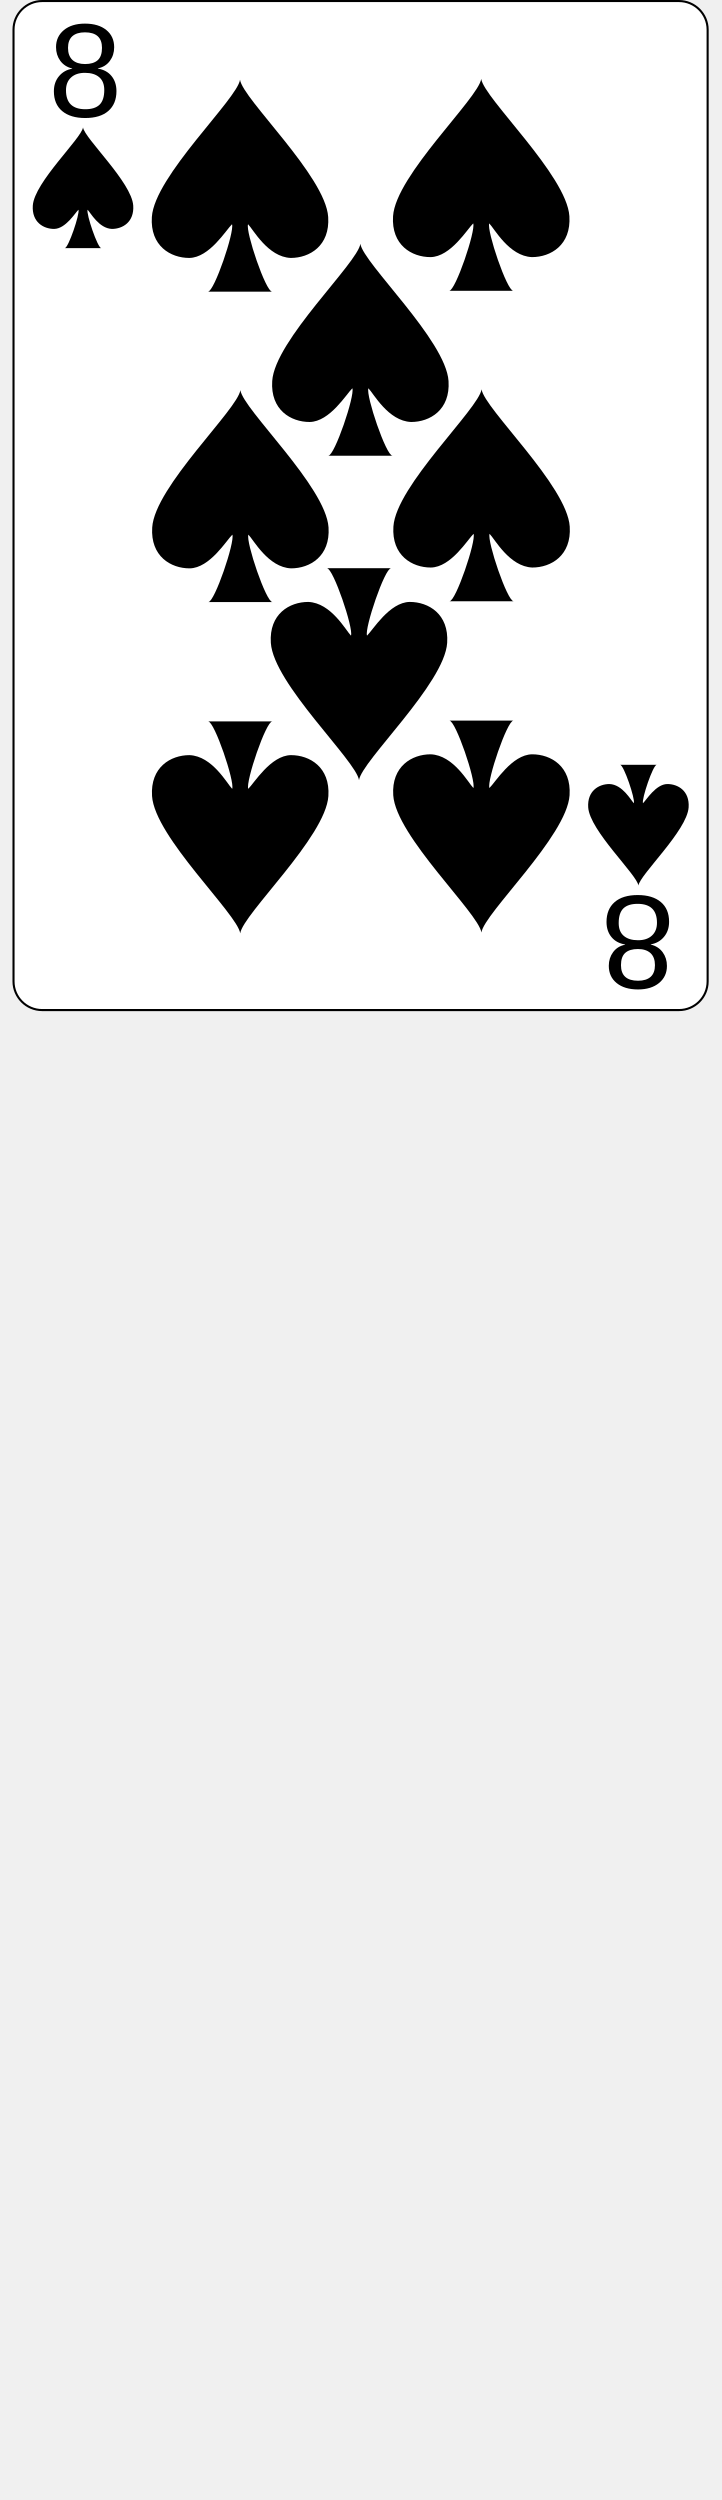
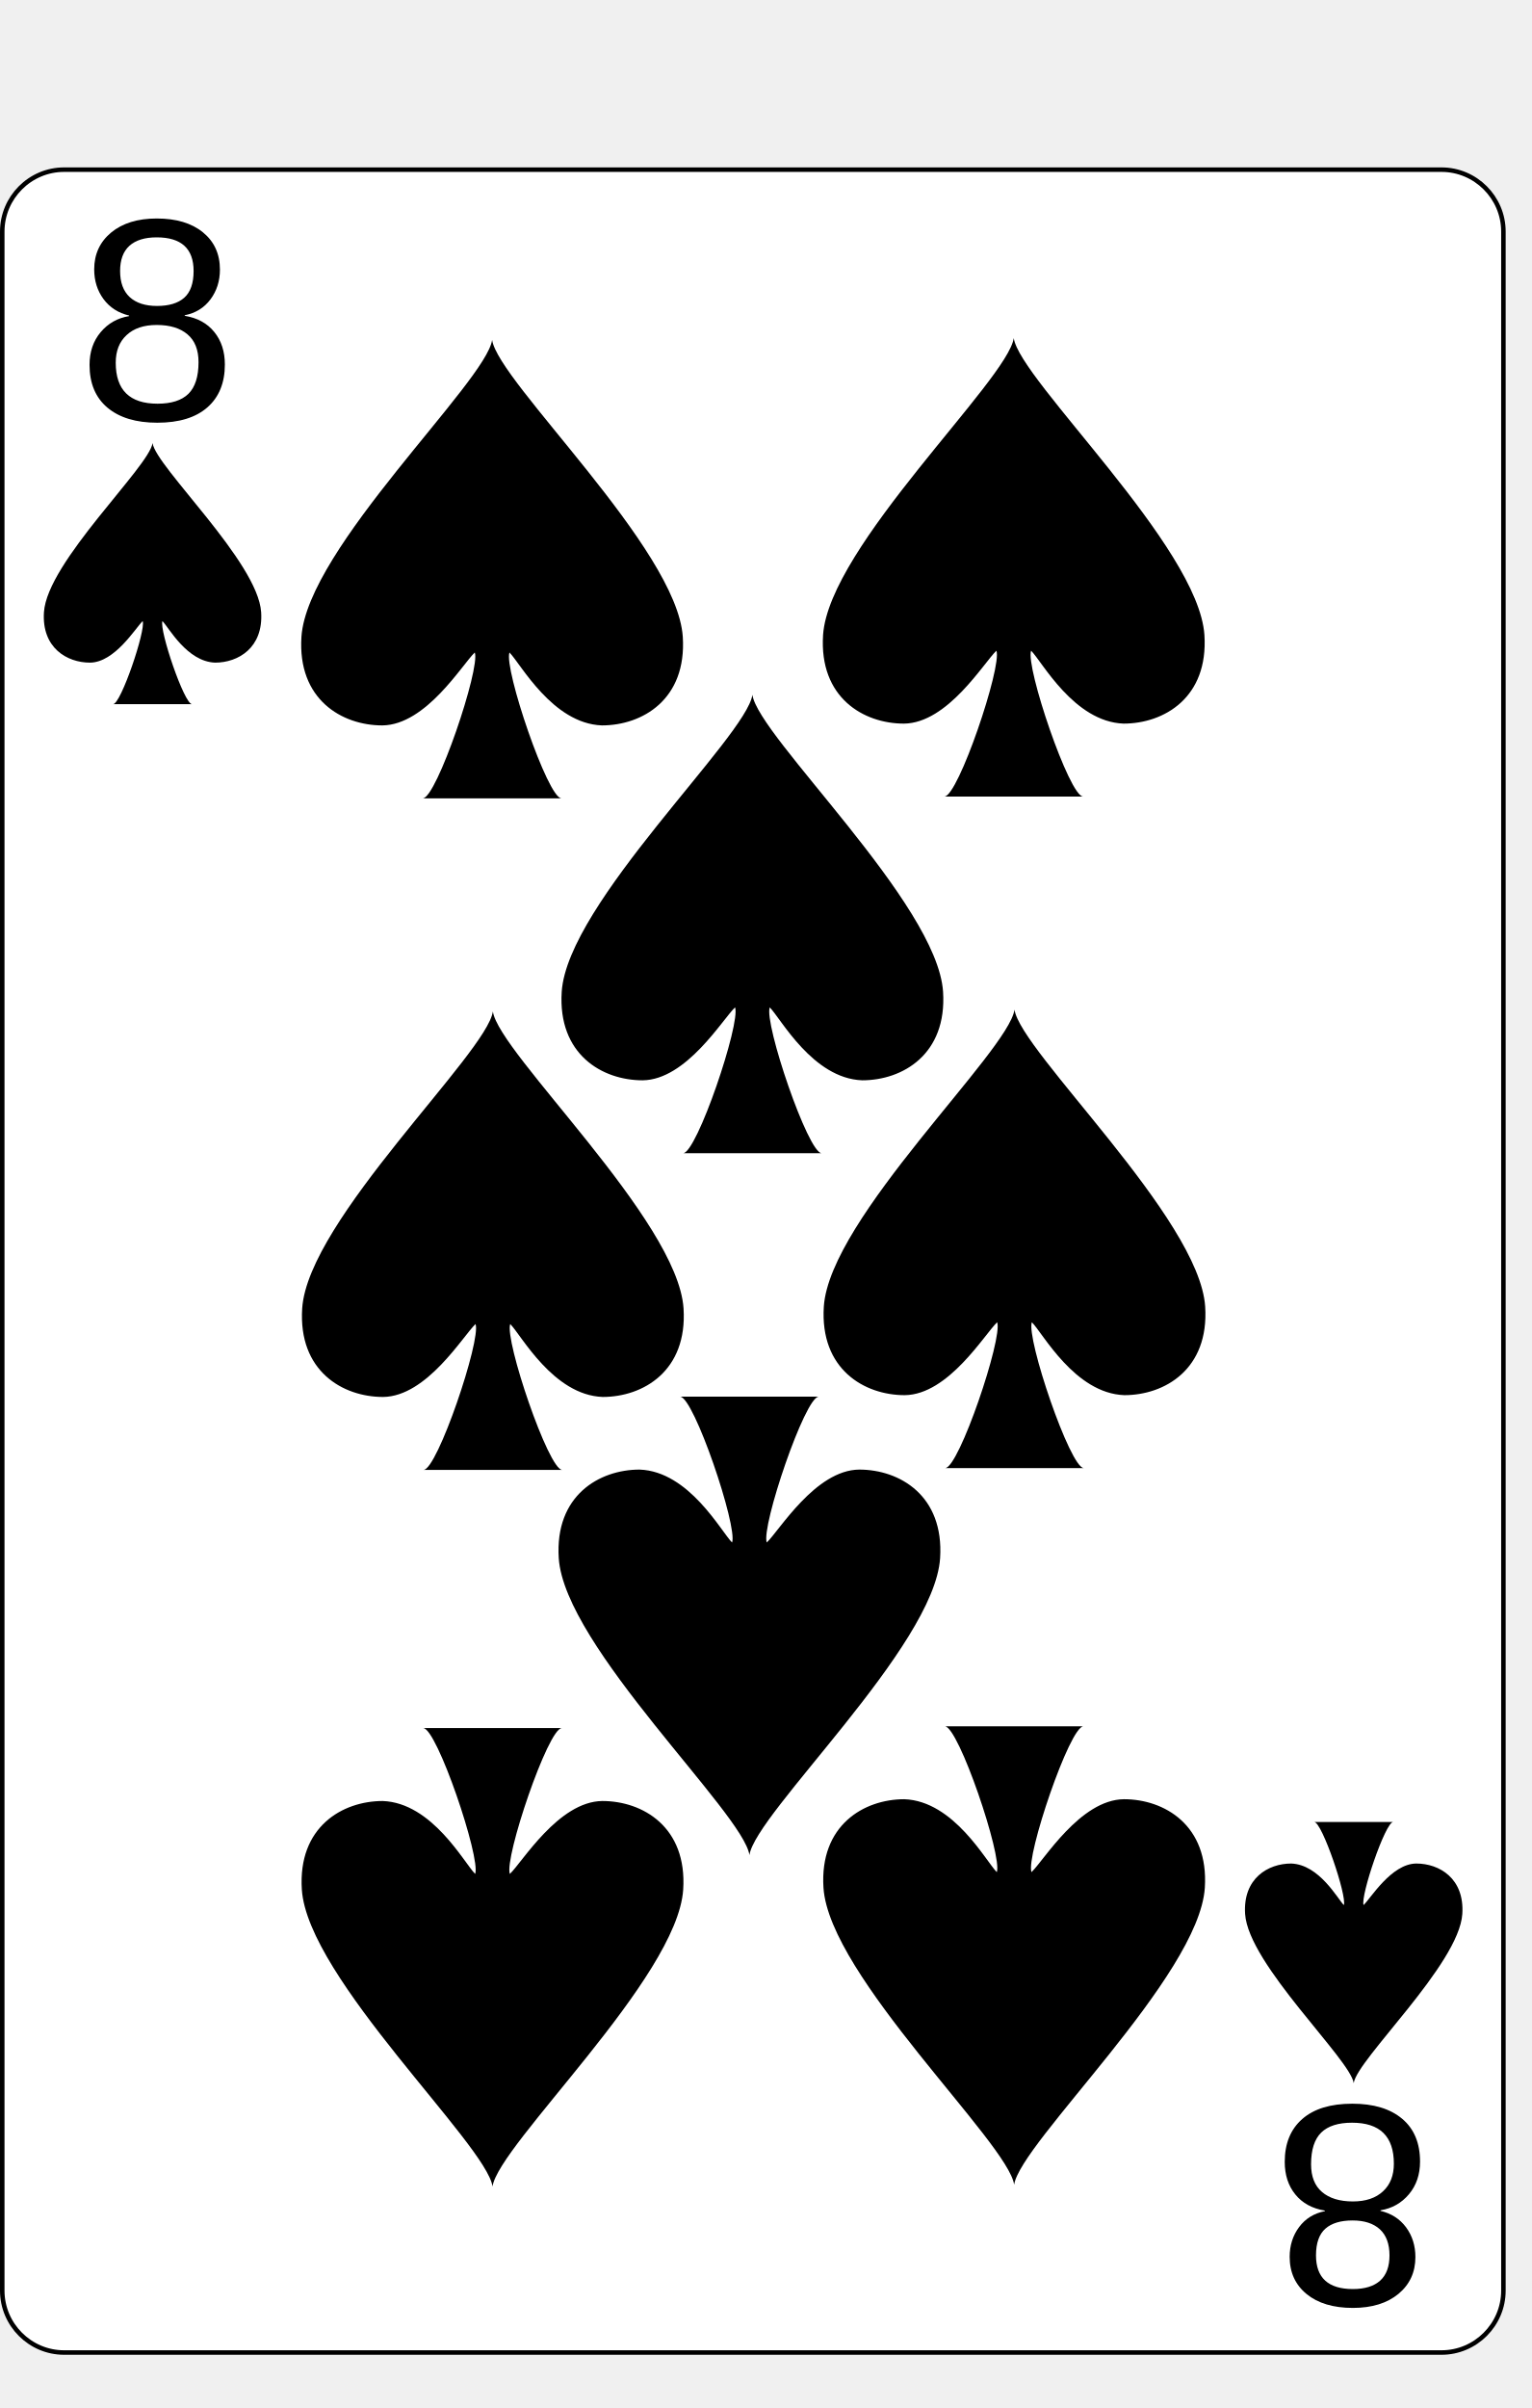
- <svg xmlns="http://www.w3.org/2000/svg" width="70pt" height="242.667pt" viewBox="0 0 167.087 600" xml:space="preserve" id="svg2" version="1.1">
+ <svg xmlns="http://www.w3.org/2000/svg" width="70pt" height="110pt" viewBox="0 0 170 230" xml:space="preserve" id="svg2" version="1.1">
  <defs id="defs41" />
  <g id="Layer_x0020_1" style="fill-rule:nonzero;clip-rule:nonzero;stroke:#000000;stroke-miterlimit:4;">
    <path style="fill:#FFFFFF;stroke-width:0.5;" d="M166.837,235.548c0,3.777-3.087,6.869-6.871,6.869H7.111c-3.775,0-6.861-3.092-6.861-6.869V7.12C0.25,3.343,3.336,0.25,7.111,0.25h152.855    c3.784,0,6.871,3.093,6.871,6.87v228.428z" id="path5" />
    <g style="stroke:none;" id="g7">
      <g id="g9">
				
			</g>
    </g>
    <g id="g15">
			
		</g>
    <g id="g19">
			
		</g>
    <g style="stroke:none;" id="g23">
      <g id="g25">
				
			</g>
    </g>
    <g style="stroke:none;" id="g31">
      <g id="g33">
				
			</g>
    </g>
  </g>
  <text xml:space="preserve" style="font-size:32px;font-style:normal;font-weight:normal;line-height:125%;letter-spacing:0px;word-spacing:0px;fill:#000000;fill-opacity:1;stroke:none;font-family:Bitstream Vera Sans" x="8.547" y="28.013" id="text3788">
    <tspan id="tspan3790" x="8.547" y="28.013" style="font-style:normal;font-variant:normal;font-weight:normal;font-stretch:normal;font-family:Arial;-inkscape-font-specification:Arial">8</tspan>
  </text>
  <g transform="matrix(1.508595,0,0,1.379325,16.9291,45.0659)" id="layer1-7">
    <path id="sl" d="M 7.989,3.103 C 7.747,-0.954 0.242,-8.59 0,-10.5 c -0.242,1.909 -7.747,9.545 -7.989,13.603 -0.169,2.868 1.695,4.057 3.39,4.057 1.835,-0.022 3.351,-2.801 3.873,-3.341 0.242,0.716 -1.603,6.682 -2.179,6.682 l 5.811,0 C 2.33,10.501 0.485,4.535 0.727,3.819 1.184,4.315 2.524,7.077 4.601,7.16 6.295,7.159 8.158,5.971 7.989,3.103 z" style="fill:#000000" />
  </g>
  <g transform="matrix(2.648679,0,0,2.421718,54.61089,44.566)" id="layer1-7-88">
    <path id="sl-4" d="M 7.989,3.103 C 7.747,-0.954 0.242,-8.59 0,-10.5 c -0.242,1.909 -7.747,9.545 -7.989,13.603 -0.169,2.868 1.695,4.057 3.39,4.057 1.835,-0.022 3.351,-2.801 3.873,-3.341 0.242,0.716 -1.603,6.682 -2.179,6.682 l 5.811,0 C 2.33,10.501 0.485,4.535 0.727,3.819 1.184,4.315 2.524,7.077 4.601,7.16 6.295,7.159 8.158,5.971 7.989,3.103 z" style="fill:#000000" />
  </g>
  <text xml:space="preserve" style="font-size:32px;font-style:normal;font-weight:normal;line-height:125%;letter-spacing:0px;word-spacing:0px;fill:#000000;fill-opacity:1;stroke:none;font-family:Bitstream Vera Sans" x="-158.978" y="-215.124" id="text3788-7" transform="scale(-1,-1)">
    <tspan id="tspan3790-6" x="-158.978" y="-215.124" style="font-style:normal;font-variant:normal;font-weight:normal;font-stretch:normal;font-family:Arial;-inkscape-font-specification:Arial">8</tspan>
  </text>
  <g transform="matrix(-1.508595,0,0,-1.379325,150.2251,198.0441)" id="layer1-7-3">
    <path id="sl-1" d="M 7.989,3.103 C 7.747,-0.954 0.242,-8.59 0,-10.5 c -0.242,1.909 -7.747,9.545 -7.989,13.603 -0.169,2.868 1.695,4.057 3.39,4.057 1.835,-0.022 3.351,-2.801 3.873,-3.341 0.242,0.716 -1.603,6.682 -2.179,6.682 l 5.811,0 C 2.33,10.501 0.485,4.535 0.727,3.819 1.184,4.315 2.524,7.077 4.601,7.16 6.295,7.159 8.158,5.971 7.989,3.103 z" style="fill:#000000" />
  </g>
  <g transform="matrix(-2.648679,0,0,-2.421718,54.65613,198.5713)" id="layer1-7-88-7">
    <path id="sl-4-5" d="M 7.989,3.103 C 7.747,-0.954 0.242,-8.59 0,-10.5 c -0.242,1.909 -7.747,9.545 -7.989,13.603 -0.169,2.868 1.695,4.057 3.39,4.057 1.835,-0.022 3.351,-2.801 3.873,-3.341 0.242,0.716 -1.603,6.682 -2.179,6.682 l 5.811,0 C 2.33,10.501 0.485,4.535 0.727,3.819 1.184,4.315 2.524,7.077 4.601,7.16 6.295,7.159 8.158,5.971 7.989,3.103 z" style="fill:#000000" />
  </g>
  <g transform="matrix(2.648679,0,0,2.421718,54.6947,119.0673)" id="layer1-7-88-6">
    <path id="sl-4-8" d="M 7.989,3.103 C 7.747,-0.954 0.242,-8.59 0,-10.5 c -0.242,1.909 -7.747,9.545 -7.989,13.603 -0.169,2.868 1.695,4.057 3.39,4.057 1.835,-0.022 3.351,-2.801 3.873,-3.341 0.242,0.716 -1.603,6.682 -2.179,6.682 l 5.811,0 C 2.33,10.501 0.485,4.535 0.727,3.819 1.184,4.315 2.524,7.077 4.601,7.16 6.295,7.159 8.158,5.971 7.989,3.103 z" style="fill:#000000" />
  </g>
  <g transform="matrix(2.648679,0,0,2.421718,112.4978,44.36691)" id="layer1-7-88-68">
    <path id="sl-4-84" d="M 7.989,3.103 C 7.747,-0.954 0.242,-8.59 0,-10.5 c -0.242,1.909 -7.747,9.545 -7.989,13.603 -0.169,2.868 1.695,4.057 3.39,4.057 1.835,-0.022 3.351,-2.801 3.873,-3.341 0.242,0.716 -1.603,6.682 -2.179,6.682 l 5.811,0 C 2.33,10.501 0.485,4.535 0.727,3.819 1.184,4.315 2.524,7.077 4.601,7.16 6.295,7.159 8.158,5.971 7.989,3.103 z" style="fill:#000000" />
  </g>
  <g transform="matrix(-2.648679,0,0,-2.421718,112.543,198.3722)" id="layer1-7-88-7-3">
    <path id="sl-4-5-1" d="M 7.989,3.103 C 7.747,-0.954 0.242,-8.59 0,-10.5 c -0.242,1.909 -7.747,9.545 -7.989,13.603 -0.169,2.868 1.695,4.057 3.39,4.057 1.835,-0.022 3.351,-2.801 3.873,-3.341 0.242,0.716 -1.603,6.682 -2.179,6.682 l 5.811,0 C 2.33,10.501 0.485,4.535 0.727,3.819 1.184,4.315 2.524,7.077 4.601,7.16 6.295,7.159 8.158,5.971 7.989,3.103 z" style="fill:#000000" />
  </g>
  <g transform="matrix(2.648679,0,0,2.421718,112.5816,118.8682)" id="layer1-7-88-6-4">
    <path id="sl-4-8-9" d="M 7.989,3.103 C 7.747,-0.954 0.242,-8.59 0,-10.5 c -0.242,1.909 -7.747,9.545 -7.989,13.603 -0.169,2.868 1.695,4.057 3.39,4.057 1.835,-0.022 3.351,-2.801 3.873,-3.341 0.242,0.716 -1.603,6.682 -2.179,6.682 l 5.811,0 C 2.33,10.501 0.485,4.535 0.727,3.819 1.184,4.315 2.524,7.077 4.601,7.16 6.295,7.159 8.158,5.971 7.989,3.103 z" style="fill:#000000" />
  </g>
  <g transform="matrix(2.648679,0,0,2.421718,83.4947,83.93795)" id="layer1-7-88-688">
    <path id="sl-4-4" d="M 7.989,3.103 C 7.747,-0.954 0.242,-8.59 0,-10.5 c -0.242,1.909 -7.747,9.545 -7.989,13.603 -0.169,2.868 1.695,4.057 3.39,4.057 1.835,-0.022 3.351,-2.801 3.873,-3.341 0.242,0.716 -1.603,6.682 -2.179,6.682 l 5.811,0 C 2.33,10.501 0.485,4.535 0.727,3.819 1.184,4.315 2.524,7.077 4.601,7.16 6.295,7.159 8.158,5.971 7.989,3.103 z" style="fill:#000000" />
  </g>
  <g transform="matrix(-2.648679,0,0,-2.421718,83.16599,161.8032)" id="layer1-7-88-688-6">
    <path id="sl-4-4-8" d="M 7.989,3.103 C 7.747,-0.954 0.242,-8.59 0,-10.5 c -0.242,1.909 -7.747,9.545 -7.989,13.603 -0.169,2.868 1.695,4.057 3.39,4.057 1.835,-0.022 3.351,-2.801 3.873,-3.341 0.242,0.716 -1.603,6.682 -2.179,6.682 l 5.811,0 C 2.33,10.501 0.485,4.535 0.727,3.819 1.184,4.315 2.524,7.077 4.601,7.16 6.295,7.159 8.158,5.971 7.989,3.103 z" style="fill:#000000" />
  </g>
</svg>
